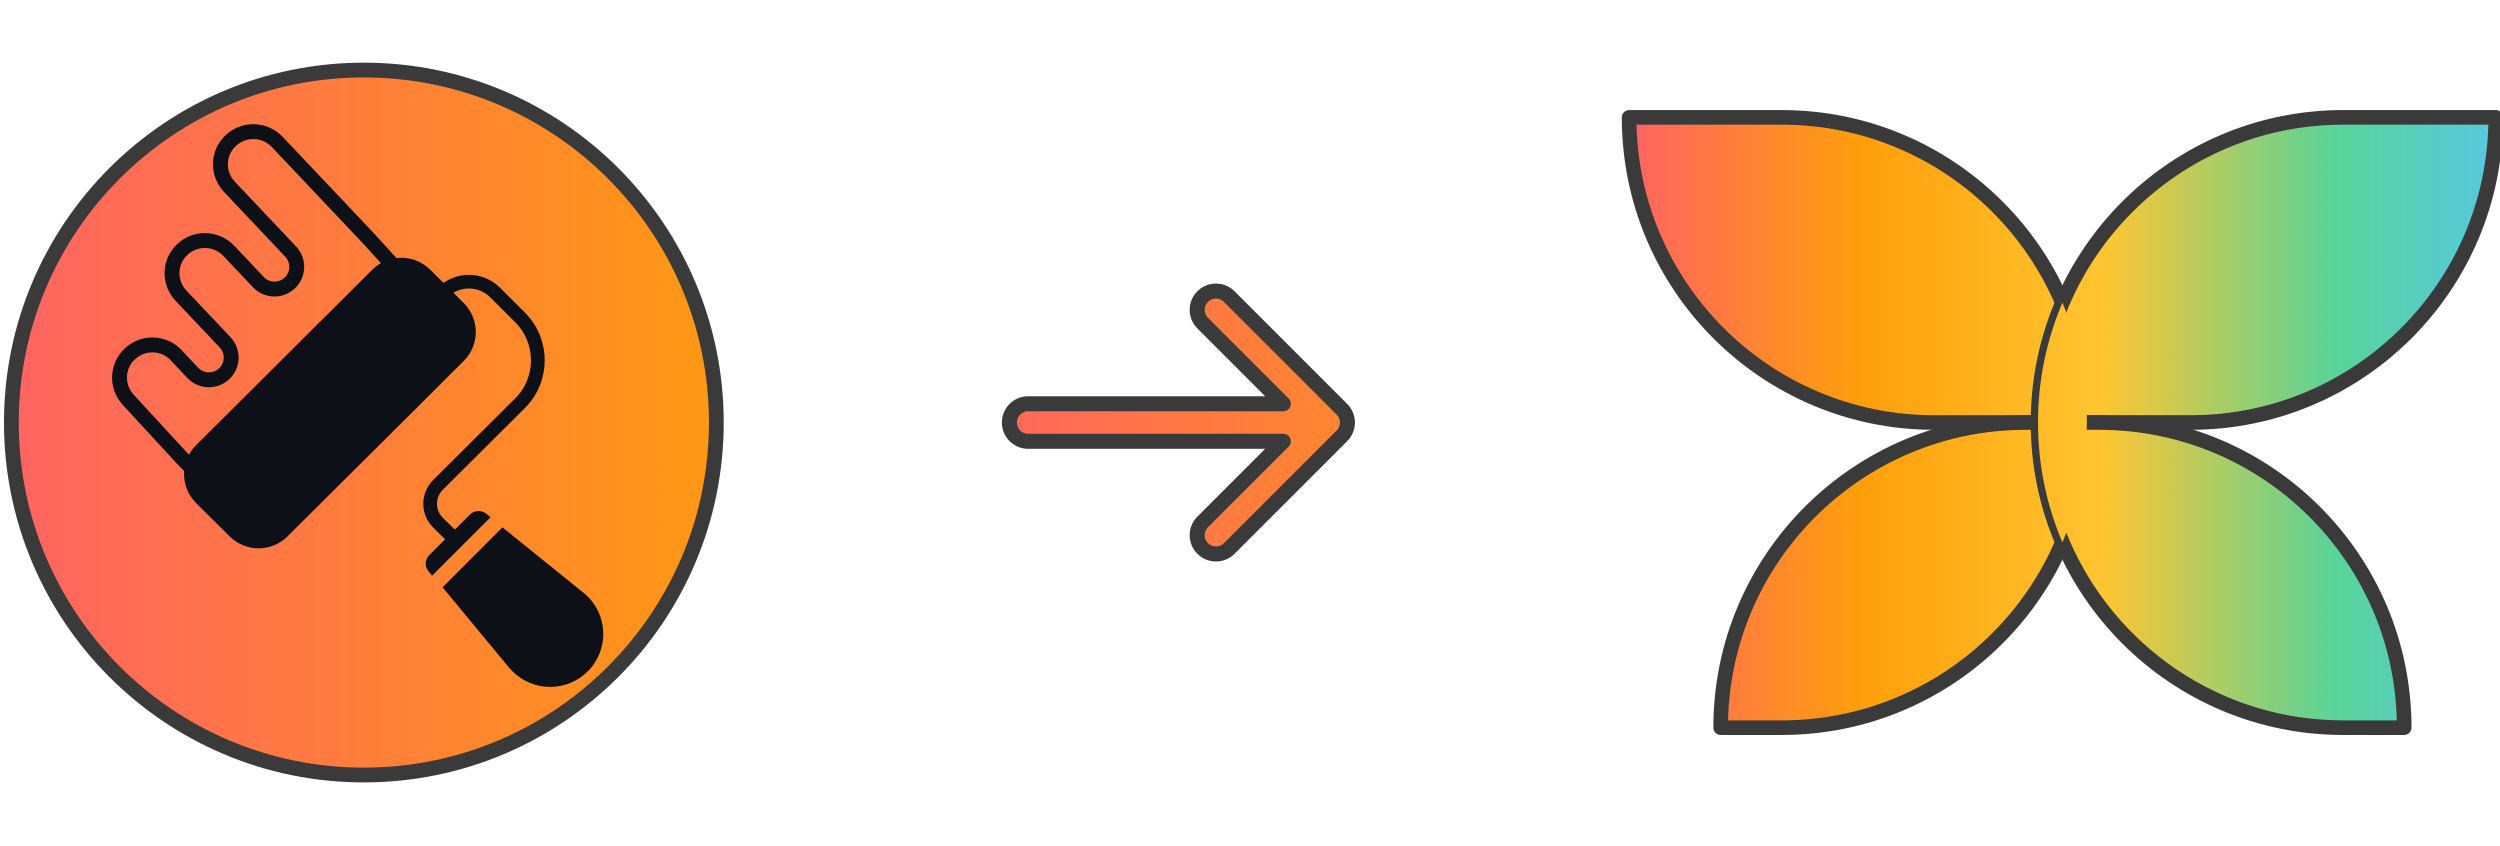
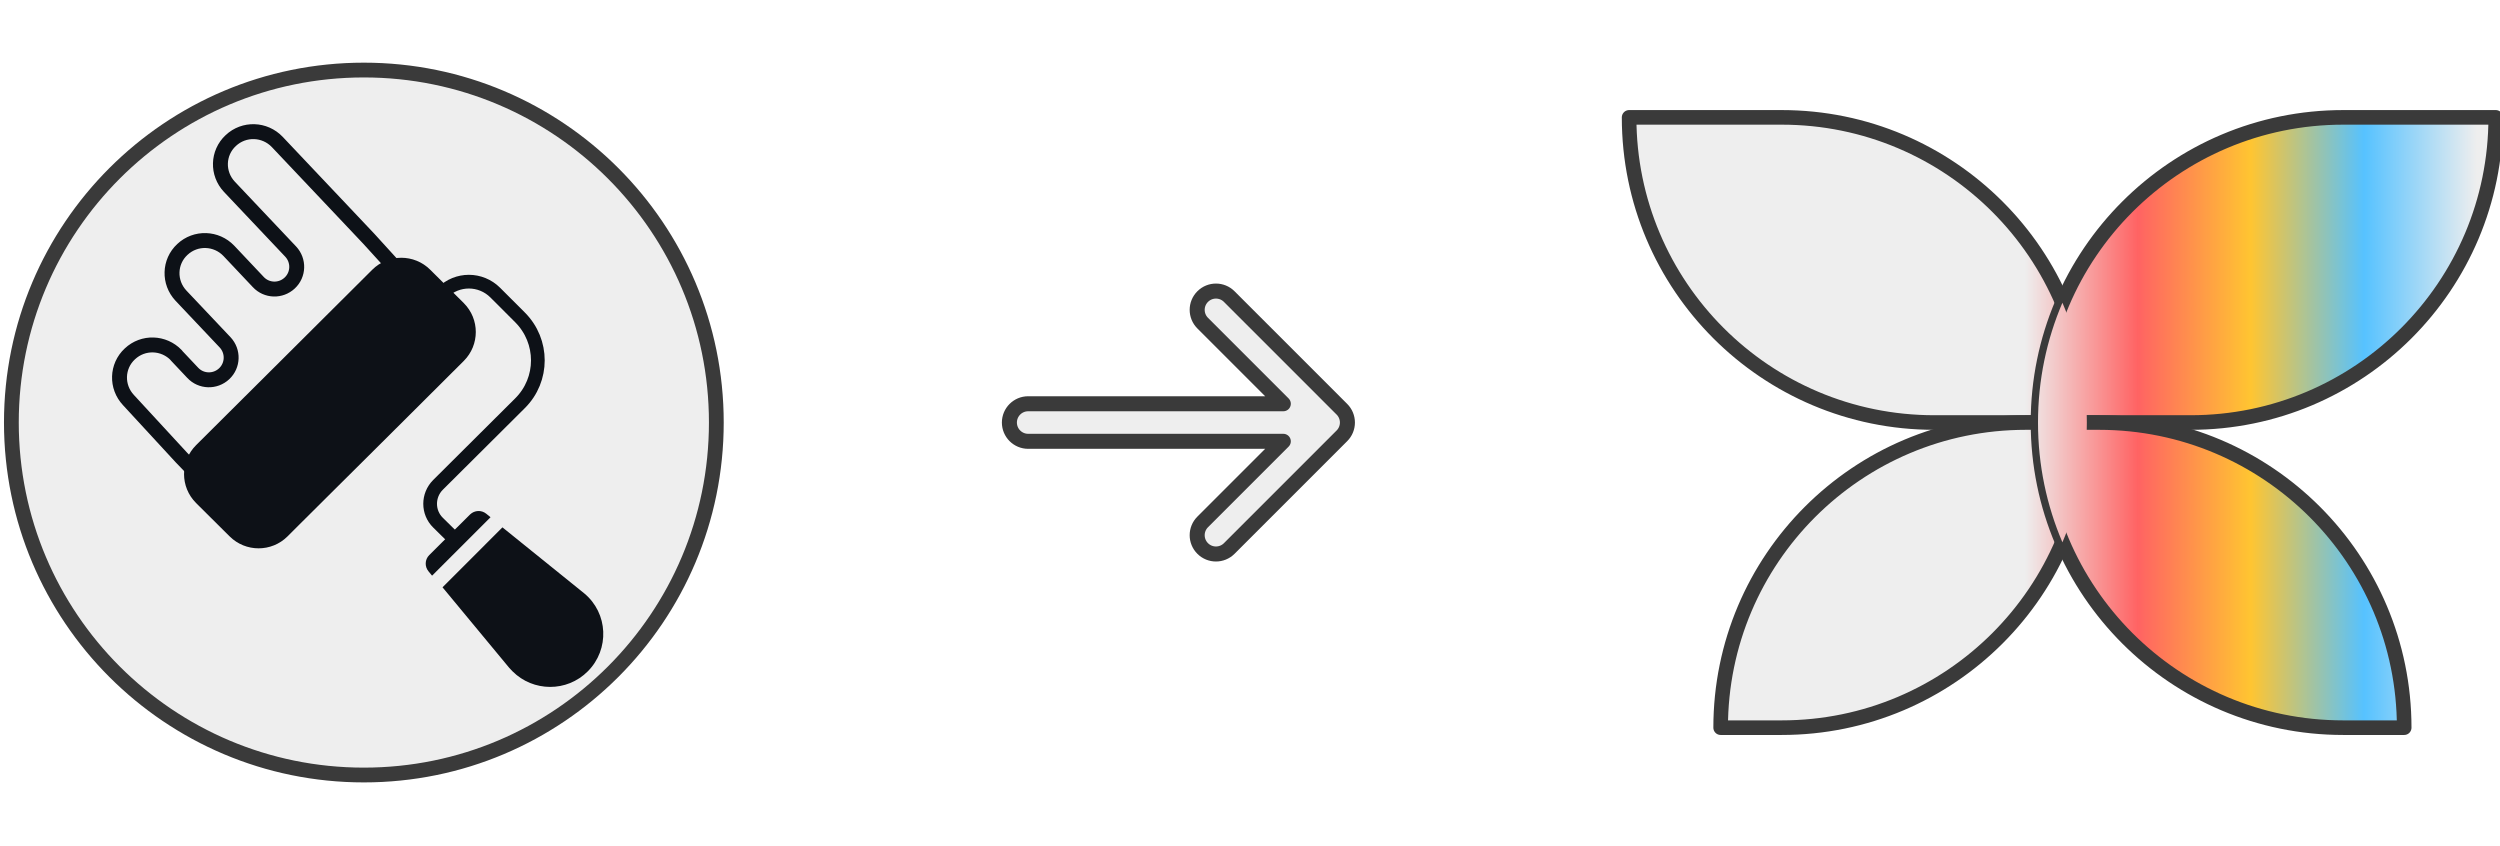
<svg xmlns="http://www.w3.org/2000/svg" width="213" height="72" viewBox="0 0 213 72" fill="none" role="img" aria-label="Renovate to Changesets">
  <defs>
    <linearGradient id="logo-flow" gradientUnits="userSpaceOnUse" x1="0" y1="36" x2="426" y2="36">
-       <stop offset="0" stop-color="#FF6363" />
-       <stop offset="0.083" stop-color="#FF9F0A" />
-       <stop offset="0.167" stop-color="#FFC531" />
-       <stop offset="0.25" stop-color="#59D499" />
-       <stop offset="0.333" stop-color="#56C2FF" />
-       <stop offset="0.417" stop-color="#BF5AF2" />
-       <stop offset="0.5" stop-color="#FF6363" />
-       <stop offset="0.583" stop-color="#FF9F0A" />
-       <stop offset="0.667" stop-color="#FFC531" />
-       <stop offset="0.75" stop-color="#59D499" />
-       <stop offset="0.833" stop-color="#56C2FF" />
-       <stop offset="0.917" stop-color="#BF5AF2" />
-       <stop offset="1" stop-color="#FF6363" />
-       <animate attributeName="x1" values="0;213" dur="3s" repeatCount="indefinite" />
-       <animate attributeName="x2" values="426;639" dur="3s" repeatCount="indefinite" />
+       <stop offset="0" stop-color="#eeeeee" />
+       <stop offset="0.14" stop-color="#eeeeee" />
+       <stop offset="0.18" stop-color="#FF6363" />
+       <stop offset="0.22" stop-color="#FFC531" />
+       <stop offset="0.26" stop-color="#56C2FF" />
+       <stop offset="0.30" stop-color="#eeeeee" />
+       <stop offset="0.5" stop-color="#eeeeee" />
+       <stop offset="0.64" stop-color="#eeeeee" />
+       <stop offset="0.68" stop-color="#FF6363" />
+       <stop offset="0.72" stop-color="#FFC531" />
+       <stop offset="0.76" stop-color="#56C2FF" />
+       <stop offset="0.80" stop-color="#eeeeee" />
+       <stop offset="1" stop-color="#eeeeee" />
+       <animate attributeName="x1" values="0;213" dur="4s" repeatCount="indefinite" />
+       <animate attributeName="x2" values="426;639" dur="4s" repeatCount="indefinite" />
    </linearGradient>
  </defs>
  <g transform="translate(0 5) scale(1.9375)">
    <circle cx="16" cy="16" r="15.5" fill="url(#logo-flow)" stroke="#3a3a3a" stroke-width="0.65" />
    <g fill="none" transform="translate(1.71 1.435) scale(0.8864)">
      <path d="M6.818 13.093C6.199 12.444 5.172 12.405 4.514 13.025C3.855 13.635 3.826 14.661 4.446 15.32L7.07 18.166L7.612 18.728L17.749 8.833L16.374 7.322L14.883 5.744L11.824 2.51C11.204 1.862 10.178 1.823 9.519 2.443C8.861 3.053 8.832 4.079 9.452 4.737L12.492 7.952C12.908 8.397 12.889 9.094 12.443 9.51C11.998 9.927 11.301 9.907 10.885 9.462L9.423 7.913C8.803 7.264 7.777 7.226 7.118 7.845C6.46 8.455 6.431 9.481 7.051 10.14L9.239 12.454C9.655 12.899 9.636 13.596 9.19 14.013C8.745 14.429 8.048 14.41 7.631 13.964L6.818 13.102" stroke="#0d1117" stroke-width="0.74" stroke-linecap="round" stroke-linejoin="round" />
      <path d="M20.024 9.985C20.383 9.627 20.857 9.443 21.332 9.443C21.806 9.443 22.28 9.627 22.639 9.985L23.868 11.214C25.049 12.396 25.049 14.303 23.868 15.475L19.802 19.522C19.279 20.044 19.279 20.887 19.802 21.4L20.46 22.049" stroke="#0d1117" stroke-width="0.68" stroke-linecap="round" stroke-linejoin="round" />
      <path d="M12.25 13.645L8.058 17.818C7.409 18.466 7.409 19.512 8.058 20.161L8.222 20.325L9.723 21.816C10.372 22.465 11.427 22.465 12.076 21.816L12.686 21.206L14.535 19.367L15.813 18.098L17.875 16.046L20.819 13.112C21.467 12.463 21.467 11.418 20.819 10.769L19.153 9.113C18.505 8.465 17.449 8.465 16.8 9.113L12.25 13.645Z" fill="#0d1117" stroke="#0d1117" stroke-width="0.74" stroke-linecap="round" stroke-linejoin="round" />
      <path d="M19.511 24.024L22.406 21.129L22.193 20.955C21.951 20.761 21.612 20.78 21.39 20.993L19.366 23.007C19.143 23.23 19.134 23.578 19.327 23.811L19.502 24.024H19.511Z" fill="#0d1117" />
      <path d="M27.053 24.905L22.997 21.632L20.024 24.605L23.335 28.603C23.384 28.661 23.442 28.719 23.5 28.777C24.517 29.794 26.192 29.814 27.228 28.777C28.322 27.683 28.244 25.892 27.053 24.905Z" fill="#0d1117" />
    </g>
  </g>
  <path fill-rule="evenodd" clip-rule="evenodd" transform="translate(81.2 16.8) scale(1.6)" d="M13.293 5.293C13.683 4.902 14.317 4.902 14.707 5.293L20.707 11.293C20.895 11.48 21 11.735 21 12C21 12.265 20.895 12.52 20.707 12.707L14.707 18.707C14.317 19.098 13.683 19.098 13.293 18.707C12.902 18.317 12.902 17.683 13.293 17.293L17.586 13H4C3.448 13 3 12.552 3 12C3 11.448 3.448 11 4 11H17.586L13.293 6.707C12.902 6.317 12.902 5.683 13.293 5.293Z" fill="url(#logo-flow)" stroke="#3a3a3a" stroke-width="0.8" stroke-linejoin="round" />
  <g transform="translate(138.8 10) scale(0.5652174)">
    <path d="M68.997 45.998C68.997 20.594 48.403 0 22.999 0H0C0 25.404 20.594 45.998 45.998 45.998H68.997Z" fill="url(#logo-flow)" stroke="#3a3a3a" stroke-width="2.2" stroke-linejoin="round" />
    <path d="M68.997 45.998C68.997 71.402 48.403 91.996 22.999 91.996H13.799C13.799 66.592 34.393 45.998 59.797 45.998L68.997 45.998Z" fill="url(#logo-flow)" stroke="#3a3a3a" stroke-width="2.2" stroke-linejoin="round" />
    <path d="M61.637 45.998C61.637 20.594 82.231 0 107.635 0H130.634C130.634 25.404 110.04 45.998 84.636 45.998H61.637Z" fill="url(#logo-flow)" stroke="#3a3a3a" stroke-width="2.2" stroke-linejoin="round" />
    <path d="M61.637 45.998C61.637 71.402 82.231 91.996 107.635 91.996H116.835C116.835 66.592 96.241 45.998 70.837 45.998L61.637 45.998Z" fill="url(#logo-flow)" stroke="#3a3a3a" stroke-width="2.2" stroke-linejoin="round" />
    <path d="M65.317 27.94C67.686 33.484 68.997 39.588 68.997 45.998C68.997 52.408 67.686 58.511 65.317 64.055C62.948 58.511 61.637 52.408 61.637 45.998C61.637 39.588 62.948 33.484 65.317 27.94Z" fill="url(#logo-flow)" />
  </g>
</svg>
